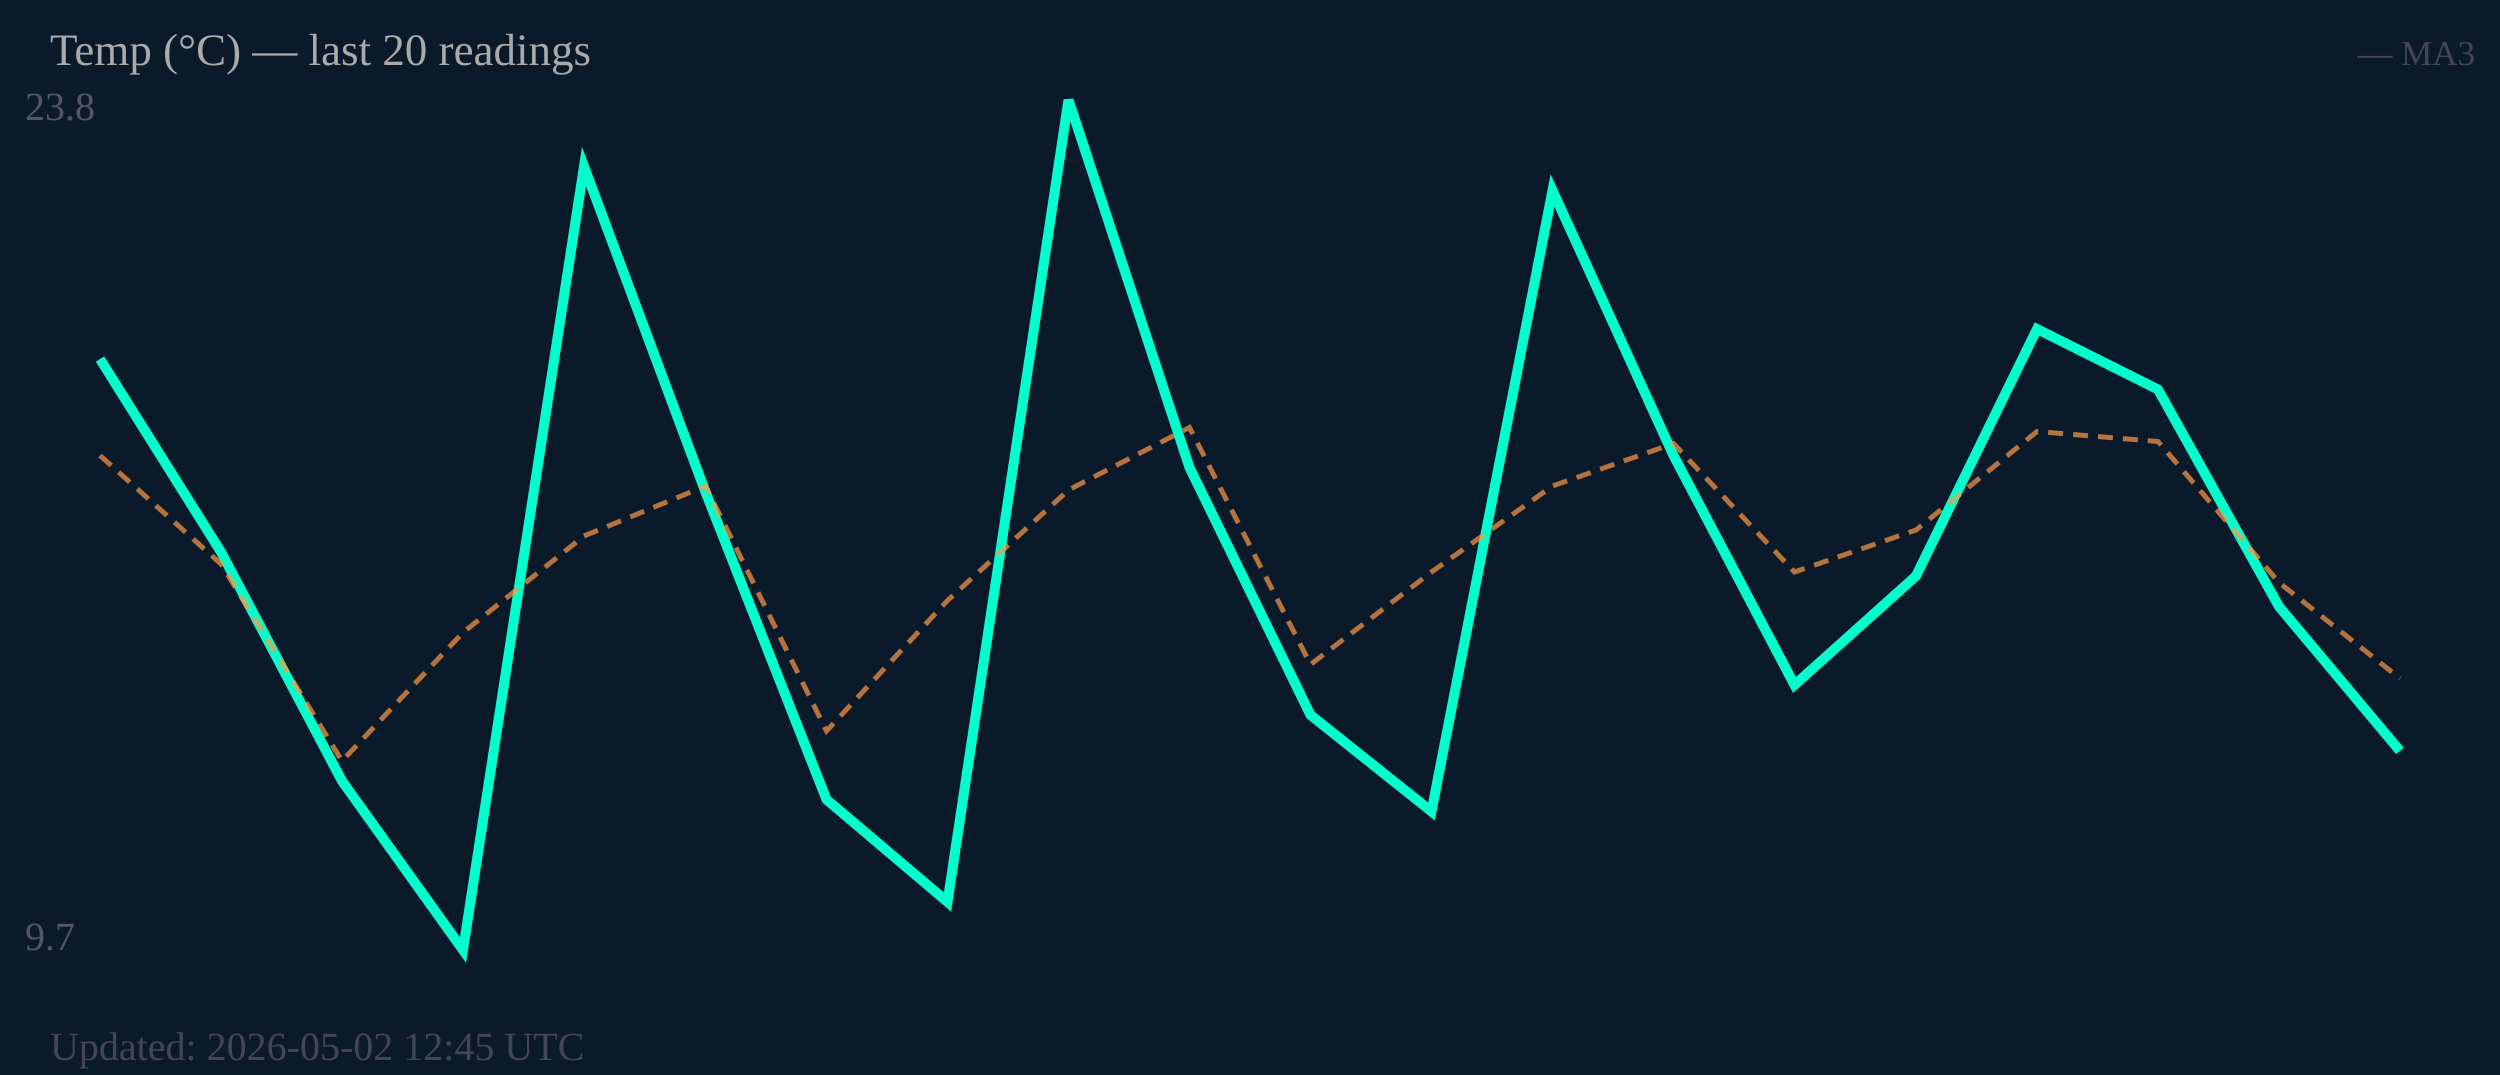
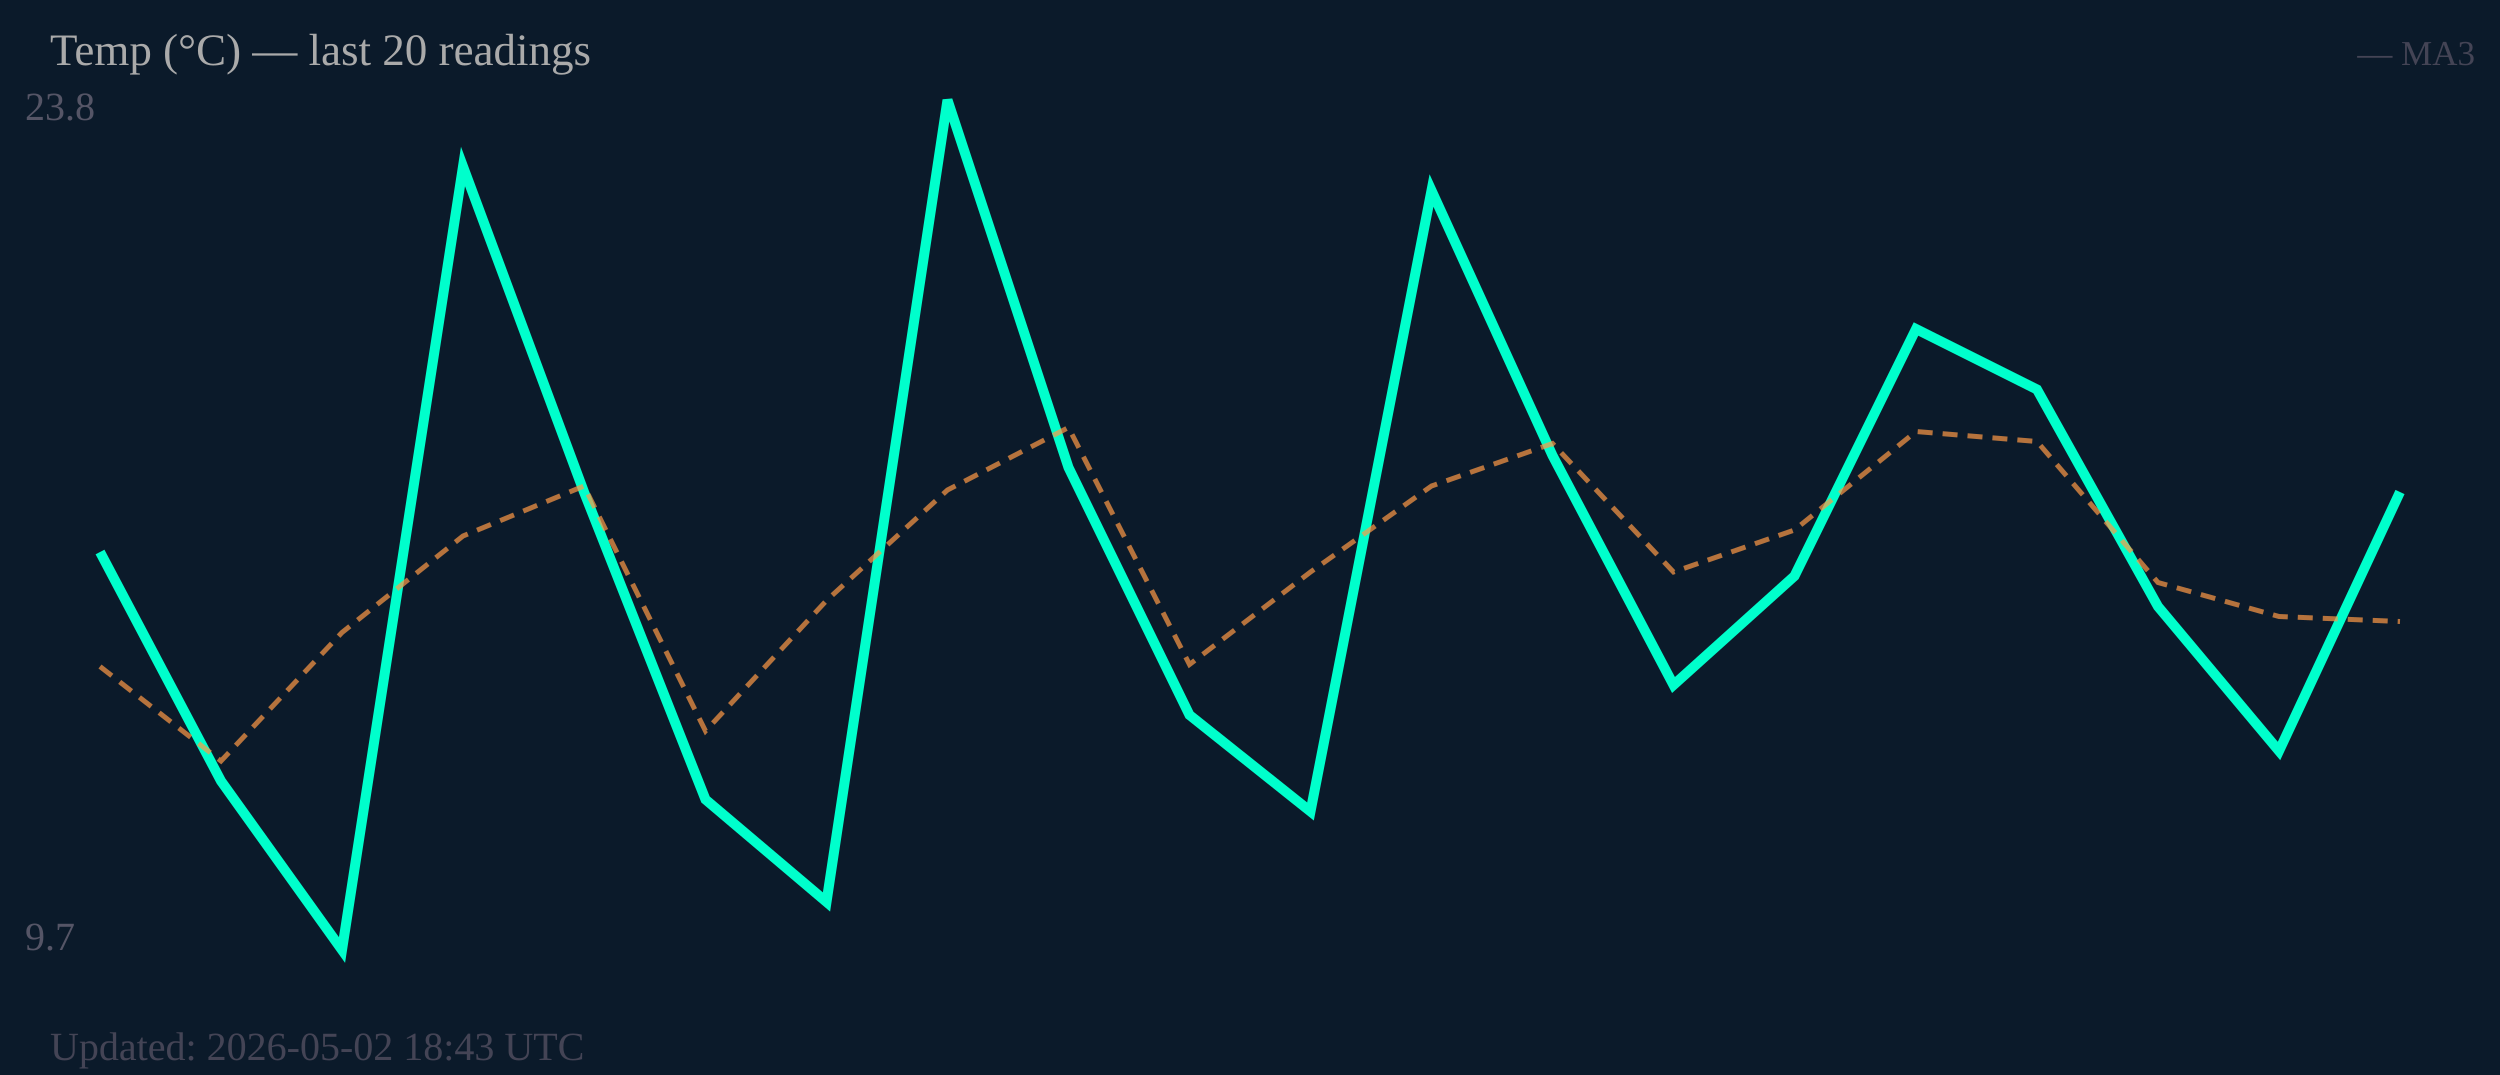
<svg xmlns="http://www.w3.org/2000/svg" width="500" height="215" viewBox="0 0 500 215">
  <rect width="500" height="215" fill="#0b1a2a" />
  <text x="5" y="24" font-size="8" fill="#556">23.8</text>
  <text x="5" y="190" font-size="8" fill="#556">9.7</text>
-   <polyline fill="none" stroke="#00ffcc" stroke-width="2" points="20.0,71.8 44.2,110.4 68.4,156.2 92.6,190.0 116.8,33.3 141.1,98.4 165.3,159.9 189.5,180.4 213.7,20.0 237.9,93.5 262.1,143.0 286.3,162.3 310.5,38.1 334.7,91.1 358.9,137.0 383.2,115.2 407.4,65.8 431.6,77.9 455.8,121.3 480.0,150.2" />
-   <polyline fill="none" stroke="#ff9944" stroke-width="1" stroke-dasharray="3,2" opacity="0.7" points="20.0,91.1 44.2,112.8 68.4,152.2 92.6,126.5 116.8,107.2 141.1,97.2 165.3,146.2 189.5,120.1 213.7,98.0 237.9,85.5 262.1,132.9 286.3,114.4 310.5,97.2 334.7,88.7 358.9,114.4 383.2,106.0 407.4,86.3 431.6,88.3 455.8,116.5 480.0,135.7" />
+   <polyline fill="none" stroke="#00ffcc" stroke-width="2" points="20.0,110.4 44.2,156.2 68.4,190.0 92.6,33.3 116.8,98.4 141.1,159.9 165.3,180.4 189.5,20.0 213.7,93.5 237.9,143.0 262.1,162.3 286.3,38.1 310.5,91.1 334.7,137.0 358.9,115.2 383.2,65.8 407.4,77.9 431.6,121.3 455.8,150.2 480.0,98.4" />
+   <polyline fill="none" stroke="#ff9944" stroke-width="1" stroke-dasharray="3,2" opacity="0.7" points="20.0,133.3 44.2,152.2 68.4,126.5 92.6,107.2 116.8,97.2 141.1,146.2 165.3,120.1 189.5,98.0 213.7,85.5 237.9,132.9 262.1,114.4 286.3,97.2 310.5,88.7 334.7,114.4 358.9,106.0 383.2,86.3 407.4,88.3 431.6,116.5 455.8,123.3 480.0,124.3" />
  <text x="10" y="13" font-size="9" fill="#aaa">Temp (°C) — last 20 readings</text>
  <text x="495" y="13" font-size="7" fill="#445" text-anchor="end">— MA3</text>
-   <text x="10" y="212" font-size="8" fill="#445">Updated: 2026-05-02 12:45 UTC</text>
+   <text x="10" y="212" font-size="8" fill="#445">Updated: 2026-05-02 18:43 UTC</text>
</svg>
